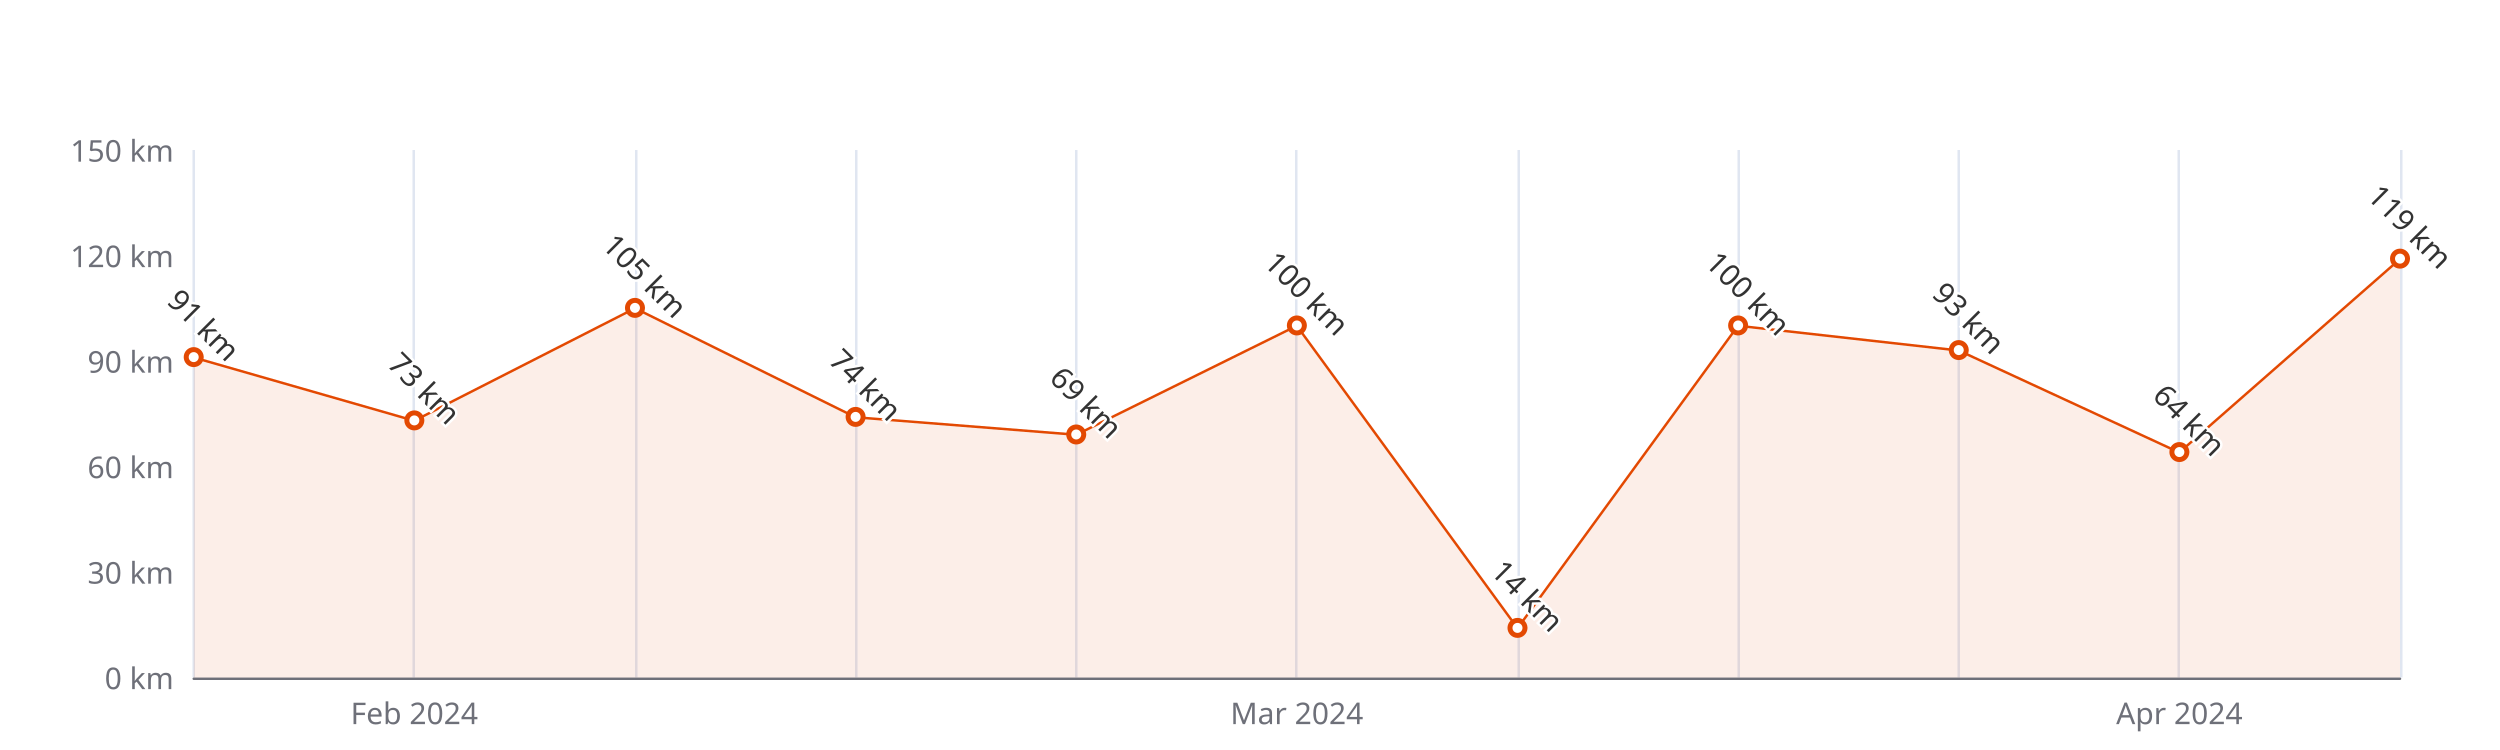
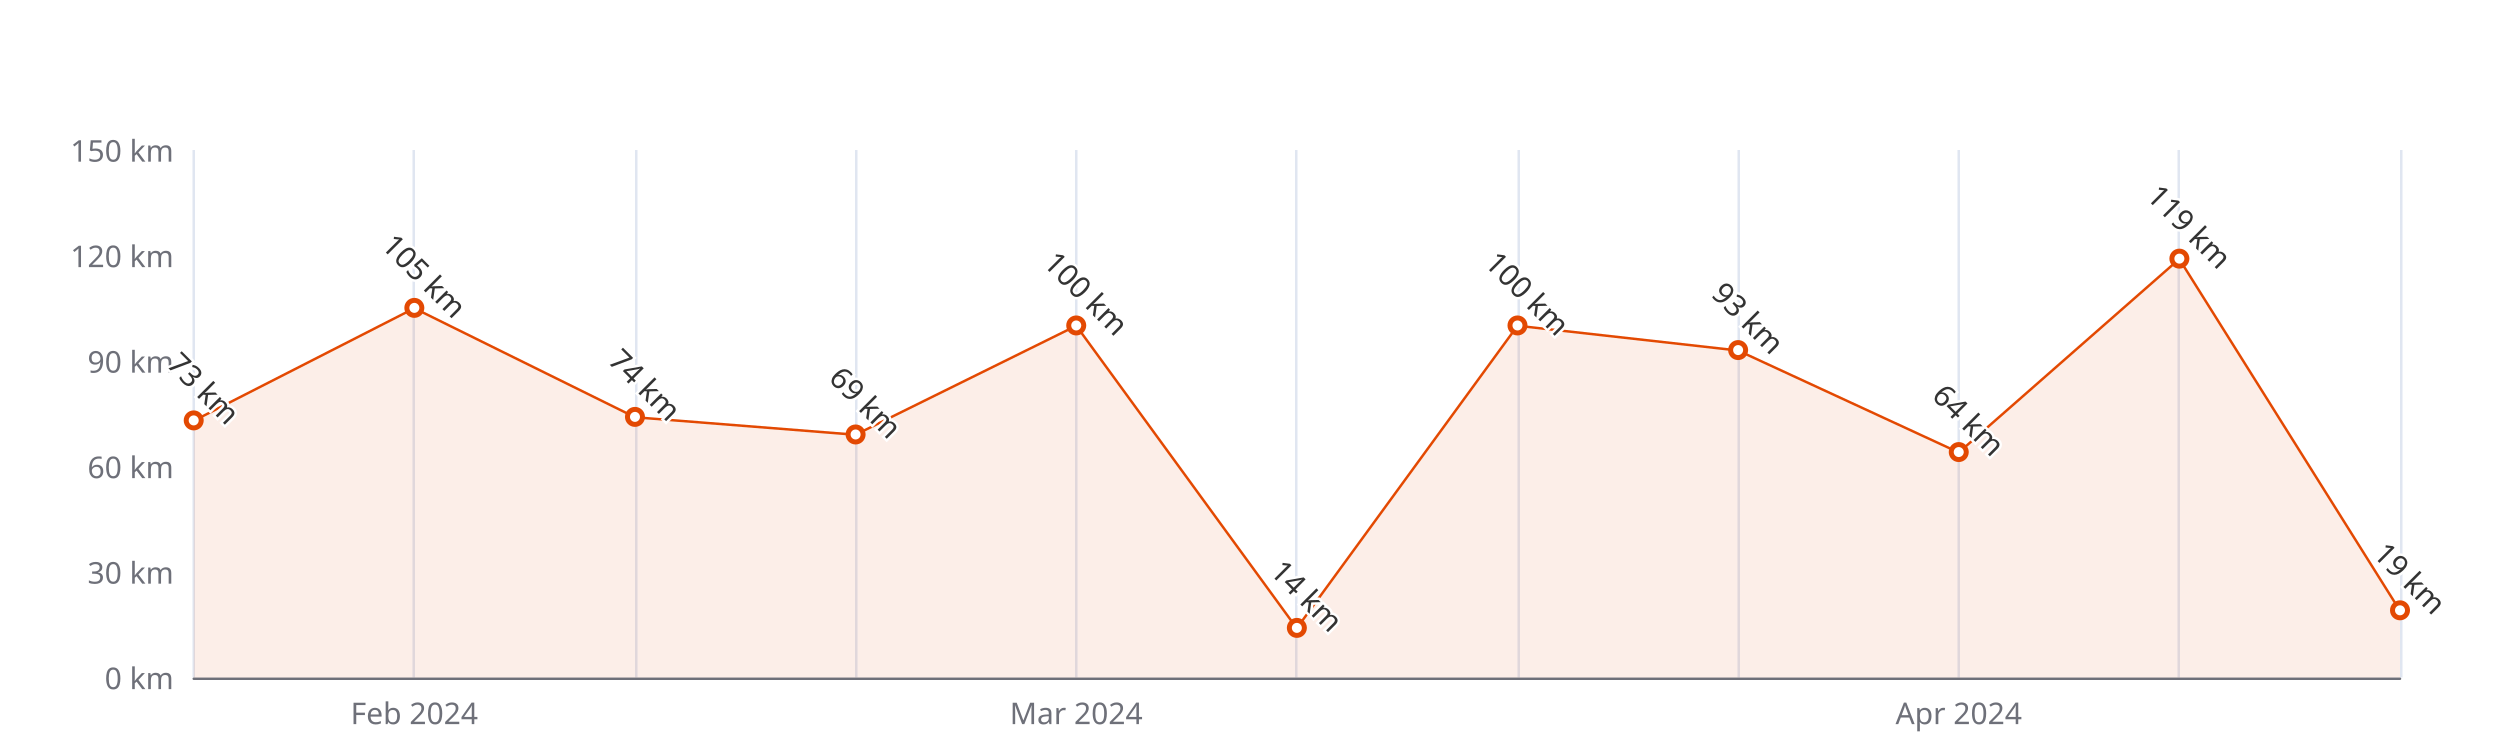
<svg xmlns="http://www.w3.org/2000/svg" width="1000" height="300" version="1.1" baseProfile="full" viewBox="0 0 1000 300">
  <rect width="1000" height="300" x="0" y="0" id="0" fill="#ffffff" />
  <path d="M77.5 60L77.5 271" fill="none" stroke="#E0E6F1" />
  <path d="M165.5 60L165.5 271" fill="none" stroke="#E0E6F1" />
  <path d="M254.5 60L254.5 271" fill="none" stroke="#E0E6F1" />
  <path d="M342.5 60L342.5 271" fill="none" stroke="#E0E6F1" />
  <path d="M430.5 60L430.5 271" fill="none" stroke="#E0E6F1" />
  <path d="M518.5 60L518.5 271" fill="none" stroke="#E0E6F1" />
  <path d="M607.5 60L607.5 271" fill="none" stroke="#E0E6F1" />
  <path d="M695.5 60L695.5 271" fill="none" stroke="#E0E6F1" />
  <path d="M783.5 60L783.5 271" fill="none" stroke="#E0E6F1" />
  <path d="M871.5 60L871.5 271" fill="none" stroke="#E0E6F1" />
  <path d="M960.5 60L960.5 271" fill="none" stroke="#E0E6F1" />
  <path d="M77.5 271.5L960 271.5" fill="none" stroke="#6E7079" stroke-linecap="round" />
  <text dominant-baseline="central" text-anchor="end" style="font-size:12px;font-family:sans-serif;" xml:space="preserve" transform="translate(69.48 271)" fill="#6E7079">0 km</text>
  <text dominant-baseline="central" text-anchor="end" style="font-size:12px;font-family:sans-serif;" xml:space="preserve" transform="translate(69.48 228.8)" fill="#6E7079">30 km</text>
  <text dominant-baseline="central" text-anchor="end" style="font-size:12px;font-family:sans-serif;" xml:space="preserve" transform="translate(69.48 186.6)" fill="#6E7079">60 km</text>
  <text dominant-baseline="central" text-anchor="end" style="font-size:12px;font-family:sans-serif;" xml:space="preserve" transform="translate(69.48 144.4)" fill="#6E7079">90 km</text>
  <text dominant-baseline="central" text-anchor="end" style="font-size:12px;font-family:sans-serif;" xml:space="preserve" transform="translate(69.48 102.2)" fill="#6E7079">120 km</text>
  <text dominant-baseline="central" text-anchor="end" style="font-size:12px;font-family:sans-serif;" xml:space="preserve" transform="translate(69.48 60)" fill="#6E7079">150 km</text>
  <text dominant-baseline="central" text-anchor="middle" style="font-size:12px;font-family:sans-serif;" xml:space="preserve" y="6" transform="translate(165.732 279)" fill="#6E7079">Feb 2024</text>
-   <text dominant-baseline="central" text-anchor="middle" style="font-size:12px;font-family:sans-serif;" xml:space="preserve" y="6" transform="translate(518.74 279)" fill="#6E7079">Mar 2024</text>
-   <text dominant-baseline="central" text-anchor="middle" style="font-size:12px;font-family:sans-serif;" xml:space="preserve" y="6" transform="translate(871.748 279)" fill="#6E7079">Apr 2024</text>
+   <text dominant-baseline="central" text-anchor="middle" style="font-size:12px;font-family:sans-serif;" xml:space="preserve" y="6" transform="translate(430.488 279)" fill="#6E7079">Mar 2024</text>
+   <text dominant-baseline="central" text-anchor="middle" style="font-size:12px;font-family:sans-serif;" xml:space="preserve" y="6" transform="translate(783.496 279)" fill="#6E7079">Apr 2024</text>
  <g clip-path="url(#zr5-c0)">
-     <path d="M77.5 143L165.7 168.3L254 123.3L342.2 166.9L430.5 173.9L518.7 130.3L607 251.3L695.2 130.3L783.5 140.2L871.7 181L960 103.6L960 271L871.7 271L783.5 271L695.2 271L607 271L518.7 271L430.5 271L342.2 271L254 271L165.7 271L77.5 271Z" fill="rgb(227,73,2)" fill-opacity="0.09" />
-     <path d="M77.5 143L165.7 168.3L254 123.3L342.2 166.9L430.5 173.9L518.7 130.3L607 251.3L695.2 130.3L783.5 140.2L871.7 181L960 103.6" fill="none" stroke="#E34902" stroke-linejoin="bevel" />
+     <path d="M77.5 168.3L165.7 123.3L254 166.9L342.2 173.9L430.5 130.3L518.7 251.3L607 130.3L695.2 140.2L783.5 181L871.7 103.6L960 244.3L960 271L871.7 271L783.5 271L695.2 271L607 271L518.7 271L430.5 271L342.2 271L254 271L165.7 271L77.5 271Z" fill="rgb(227,73,2)" fill-opacity="0.09" />
+     <path d="M77.5 168.3L165.7 123.3L254 166.9L342.2 173.9L430.5 130.3L518.7 251.3L607 130.3L695.2 140.2L783.5 181L871.7 103.6L960 244.3" fill="none" stroke="#E34902" stroke-linejoin="bevel" />
  </g>
-   <path d="M1 0A1 1 0 1 1 1 -0.1A1 1 0 0 1 1 0" transform="matrix(3,0,0,3,77.48,142.9933)" fill="#fff" stroke="#E34902" stroke-width="0.667" />
-   <path d="M1 0A1 1 0 1 1 1 -0.1A1 1 0 0 1 1 0" transform="matrix(3,0,0,3,165.732,168.3133)" fill="#fff" stroke="#E34902" stroke-width="0.667" />
-   <path d="M1 0A1 1 0 1 1 1 -0.1A1 1 0 0 1 1 0" transform="matrix(3,0,0,3,253.984,123.3)" fill="#fff" stroke="#E34902" stroke-width="0.667" />
-   <path d="M1 0A1 1 0 1 1 1 -0.1A1 1 0 0 1 1 0" transform="matrix(3,0,0,3,342.236,166.9067)" fill="#fff" stroke="#E34902" stroke-width="0.667" />
-   <path d="M1 0A1 1 0 1 1 1 -0.1A1 1 0 0 1 1 0" transform="matrix(3,0,0,3,430.488,173.94)" fill="#fff" stroke="#E34902" stroke-width="0.667" />
-   <path d="M1 0A1 1 0 1 1 1 -0.1A1 1 0 0 1 1 0" transform="matrix(3,0,0,3,518.74,130.3333)" fill="#fff" stroke="#E34902" stroke-width="0.667" />
-   <path d="M1 0A1 1 0 1 1 1 -0.1A1 1 0 0 1 1 0" transform="matrix(3,0,0,3,606.992,251.3067)" fill="#fff" stroke="#E34902" stroke-width="0.667" />
-   <path d="M1 0A1 1 0 1 1 1 -0.1A1 1 0 0 1 1 0" transform="matrix(3,0,0,3,695.244,130.3333)" fill="#fff" stroke="#E34902" stroke-width="0.667" />
-   <path d="M1 0A1 1 0 1 1 1 -0.1A1 1 0 0 1 1 0" transform="matrix(3,0,0,3,783.496,140.18)" fill="#fff" stroke="#E34902" stroke-width="0.667" />
-   <path d="M1 0A1 1 0 1 1 1 -0.1A1 1 0 0 1 1 0" transform="matrix(3,0,0,3,871.748,180.9733)" fill="#fff" stroke="#E34902" stroke-width="0.667" />
-   <path d="M1 0A1 1 0 1 1 1 -0.1A1 1 0 0 1 1 0" transform="matrix(3,0,0,3,960,103.6067)" fill="#fff" stroke="#E34902" stroke-width="0.667" />
-   <text dominant-baseline="central" text-anchor="middle" style="font-size:12px;font-family:sans-serif;" xml:space="preserve" y="-6" transform="matrix(0.707,0.707,-0.707,0.707,77.48,133.9933)" fill="#333" stroke="rgb(255,255,255)" stroke-width="2" paint-order="stroke" stroke-miterlimit="2">91 km</text>
-   <text dominant-baseline="central" text-anchor="middle" style="font-size:12px;font-family:sans-serif;" xml:space="preserve" y="-6" transform="matrix(0.707,0.707,-0.707,0.707,165.732,159.3133)" fill="#333" stroke="rgb(255,255,255)" stroke-width="2" paint-order="stroke" stroke-miterlimit="2">73 km</text>
-   <text dominant-baseline="central" text-anchor="middle" style="font-size:12px;font-family:sans-serif;" xml:space="preserve" y="-6" transform="matrix(0.707,0.707,-0.707,0.707,253.984,114.3)" fill="#333" stroke="rgb(255,255,255)" stroke-width="2" paint-order="stroke" stroke-miterlimit="2">105 km</text>
-   <text dominant-baseline="central" text-anchor="middle" style="font-size:12px;font-family:sans-serif;" xml:space="preserve" y="-6" transform="matrix(0.707,0.707,-0.707,0.707,342.236,157.9067)" fill="#333" stroke="rgb(255,255,255)" stroke-width="2" paint-order="stroke" stroke-miterlimit="2">74 km</text>
-   <text dominant-baseline="central" text-anchor="middle" style="font-size:12px;font-family:sans-serif;" xml:space="preserve" y="-6" transform="matrix(0.707,0.707,-0.707,0.707,430.488,164.94)" fill="#333" stroke="rgb(255,255,255)" stroke-width="2" paint-order="stroke" stroke-miterlimit="2">69 km</text>
-   <text dominant-baseline="central" text-anchor="middle" style="font-size:12px;font-family:sans-serif;" xml:space="preserve" y="-6" transform="matrix(0.707,0.707,-0.707,0.707,518.74,121.3333)" fill="#333" stroke="rgb(255,255,255)" stroke-width="2" paint-order="stroke" stroke-miterlimit="2">100 km</text>
-   <text dominant-baseline="central" text-anchor="middle" style="font-size:12px;font-family:sans-serif;" xml:space="preserve" y="-6" transform="matrix(0.707,0.707,-0.707,0.707,606.992,242.3067)" fill="#333" stroke="rgb(255,255,255)" stroke-width="2" paint-order="stroke" stroke-miterlimit="2">14 km</text>
-   <text dominant-baseline="central" text-anchor="middle" style="font-size:12px;font-family:sans-serif;" xml:space="preserve" y="-6" transform="matrix(0.707,0.707,-0.707,0.707,695.244,121.3333)" fill="#333" stroke="rgb(255,255,255)" stroke-width="2" paint-order="stroke" stroke-miterlimit="2">100 km</text>
-   <text dominant-baseline="central" text-anchor="middle" style="font-size:12px;font-family:sans-serif;" xml:space="preserve" y="-6" transform="matrix(0.707,0.707,-0.707,0.707,783.496,131.18)" fill="#333" stroke="rgb(255,255,255)" stroke-width="2" paint-order="stroke" stroke-miterlimit="2">93 km</text>
-   <text dominant-baseline="central" text-anchor="middle" style="font-size:12px;font-family:sans-serif;" xml:space="preserve" y="-6" transform="matrix(0.707,0.707,-0.707,0.707,871.748,171.9733)" fill="#333" stroke="rgb(255,255,255)" stroke-width="2" paint-order="stroke" stroke-miterlimit="2">64 km</text>
-   <text dominant-baseline="central" text-anchor="middle" style="font-size:12px;font-family:sans-serif;" xml:space="preserve" y="-6" transform="matrix(0.707,0.707,-0.707,0.707,960,94.6067)" fill="#333" stroke="rgb(255,255,255)" stroke-width="2" paint-order="stroke" stroke-miterlimit="2">119 km</text>
+   <path d="M1 0A1 1 0 1 1 1 -0.1A1 1 0 0 1 1 0" transform="matrix(3,0,0,3,77.48,168.3133)" fill="#fff" stroke="#E34902" stroke-width="0.667" />
+   <path d="M1 0A1 1 0 1 1 1 -0.1A1 1 0 0 1 1 0" transform="matrix(3,0,0,3,165.732,123.3)" fill="#fff" stroke="#E34902" stroke-width="0.667" />
+   <path d="M1 0A1 1 0 1 1 1 -0.1A1 1 0 0 1 1 0" transform="matrix(3,0,0,3,253.984,166.9067)" fill="#fff" stroke="#E34902" stroke-width="0.667" />
+   <path d="M1 0A1 1 0 1 1 1 -0.1A1 1 0 0 1 1 0" transform="matrix(3,0,0,3,342.236,173.94)" fill="#fff" stroke="#E34902" stroke-width="0.667" />
+   <path d="M1 0A1 1 0 1 1 1 -0.1A1 1 0 0 1 1 0" transform="matrix(3,0,0,3,430.488,130.3333)" fill="#fff" stroke="#E34902" stroke-width="0.667" />
+   <path d="M1 0A1 1 0 1 1 1 -0.1A1 1 0 0 1 1 0" transform="matrix(3,0,0,3,518.74,251.3067)" fill="#fff" stroke="#E34902" stroke-width="0.667" />
+   <path d="M1 0A1 1 0 1 1 1 -0.1A1 1 0 0 1 1 0" transform="matrix(3,0,0,3,606.992,130.3333)" fill="#fff" stroke="#E34902" stroke-width="0.667" />
+   <path d="M1 0A1 1 0 1 1 1 -0.1A1 1 0 0 1 1 0" transform="matrix(3,0,0,3,695.244,140.18)" fill="#fff" stroke="#E34902" stroke-width="0.667" />
+   <path d="M1 0A1 1 0 1 1 1 -0.1A1 1 0 0 1 1 0" transform="matrix(3,0,0,3,783.496,180.9733)" fill="#fff" stroke="#E34902" stroke-width="0.667" />
+   <path d="M1 0A1 1 0 1 1 1 -0.1A1 1 0 0 1 1 0" transform="matrix(3,0,0,3,871.748,103.6067)" fill="#fff" stroke="#E34902" stroke-width="0.667" />
+   <path d="M1 0A1 1 0 1 1 1 -0.1A1 1 0 0 1 1 0" transform="matrix(3,0,0,3,960,244.2733)" fill="#fff" stroke="#E34902" stroke-width="0.667" />
+   <text dominant-baseline="central" text-anchor="middle" style="font-size:12px;font-family:sans-serif;" xml:space="preserve" y="-6" transform="matrix(0.707,0.707,-0.707,0.707,77.48,159.3133)" fill="#333" stroke="rgb(255,255,255)" stroke-width="2" paint-order="stroke" stroke-miterlimit="2">73 km</text>
+   <text dominant-baseline="central" text-anchor="middle" style="font-size:12px;font-family:sans-serif;" xml:space="preserve" y="-6" transform="matrix(0.707,0.707,-0.707,0.707,165.732,114.3)" fill="#333" stroke="rgb(255,255,255)" stroke-width="2" paint-order="stroke" stroke-miterlimit="2">105 km</text>
+   <text dominant-baseline="central" text-anchor="middle" style="font-size:12px;font-family:sans-serif;" xml:space="preserve" y="-6" transform="matrix(0.707,0.707,-0.707,0.707,253.984,157.9067)" fill="#333" stroke="rgb(255,255,255)" stroke-width="2" paint-order="stroke" stroke-miterlimit="2">74 km</text>
+   <text dominant-baseline="central" text-anchor="middle" style="font-size:12px;font-family:sans-serif;" xml:space="preserve" y="-6" transform="matrix(0.707,0.707,-0.707,0.707,342.236,164.94)" fill="#333" stroke="rgb(255,255,255)" stroke-width="2" paint-order="stroke" stroke-miterlimit="2">69 km</text>
+   <text dominant-baseline="central" text-anchor="middle" style="font-size:12px;font-family:sans-serif;" xml:space="preserve" y="-6" transform="matrix(0.707,0.707,-0.707,0.707,430.488,121.3333)" fill="#333" stroke="rgb(255,255,255)" stroke-width="2" paint-order="stroke" stroke-miterlimit="2">100 km</text>
+   <text dominant-baseline="central" text-anchor="middle" style="font-size:12px;font-family:sans-serif;" xml:space="preserve" y="-6" transform="matrix(0.707,0.707,-0.707,0.707,518.74,242.3067)" fill="#333" stroke="rgb(255,255,255)" stroke-width="2" paint-order="stroke" stroke-miterlimit="2">14 km</text>
+   <text dominant-baseline="central" text-anchor="middle" style="font-size:12px;font-family:sans-serif;" xml:space="preserve" y="-6" transform="matrix(0.707,0.707,-0.707,0.707,606.992,121.3333)" fill="#333" stroke="rgb(255,255,255)" stroke-width="2" paint-order="stroke" stroke-miterlimit="2">100 km</text>
+   <text dominant-baseline="central" text-anchor="middle" style="font-size:12px;font-family:sans-serif;" xml:space="preserve" y="-6" transform="matrix(0.707,0.707,-0.707,0.707,695.244,131.18)" fill="#333" stroke="rgb(255,255,255)" stroke-width="2" paint-order="stroke" stroke-miterlimit="2">93 km</text>
+   <text dominant-baseline="central" text-anchor="middle" style="font-size:12px;font-family:sans-serif;" xml:space="preserve" y="-6" transform="matrix(0.707,0.707,-0.707,0.707,783.496,171.9733)" fill="#333" stroke="rgb(255,255,255)" stroke-width="2" paint-order="stroke" stroke-miterlimit="2">64 km</text>
+   <text dominant-baseline="central" text-anchor="middle" style="font-size:12px;font-family:sans-serif;" xml:space="preserve" y="-6" transform="matrix(0.707,0.707,-0.707,0.707,871.748,94.6067)" fill="#333" stroke="rgb(255,255,255)" stroke-width="2" paint-order="stroke" stroke-miterlimit="2">119 km</text>
+   <text dominant-baseline="central" text-anchor="middle" style="font-size:12px;font-family:sans-serif;" xml:space="preserve" y="-6" transform="matrix(0.707,0.707,-0.707,0.707,960,235.2733)" fill="#333" stroke="rgb(255,255,255)" stroke-width="2" paint-order="stroke" stroke-miterlimit="2">19 km</text>
  <defs>
    <clipPath id="zr5-c0">
      <path d="M76 59.5l884 0l0 212l-884 0Z" fill="#000" />
    </clipPath>
  </defs>
</svg>
